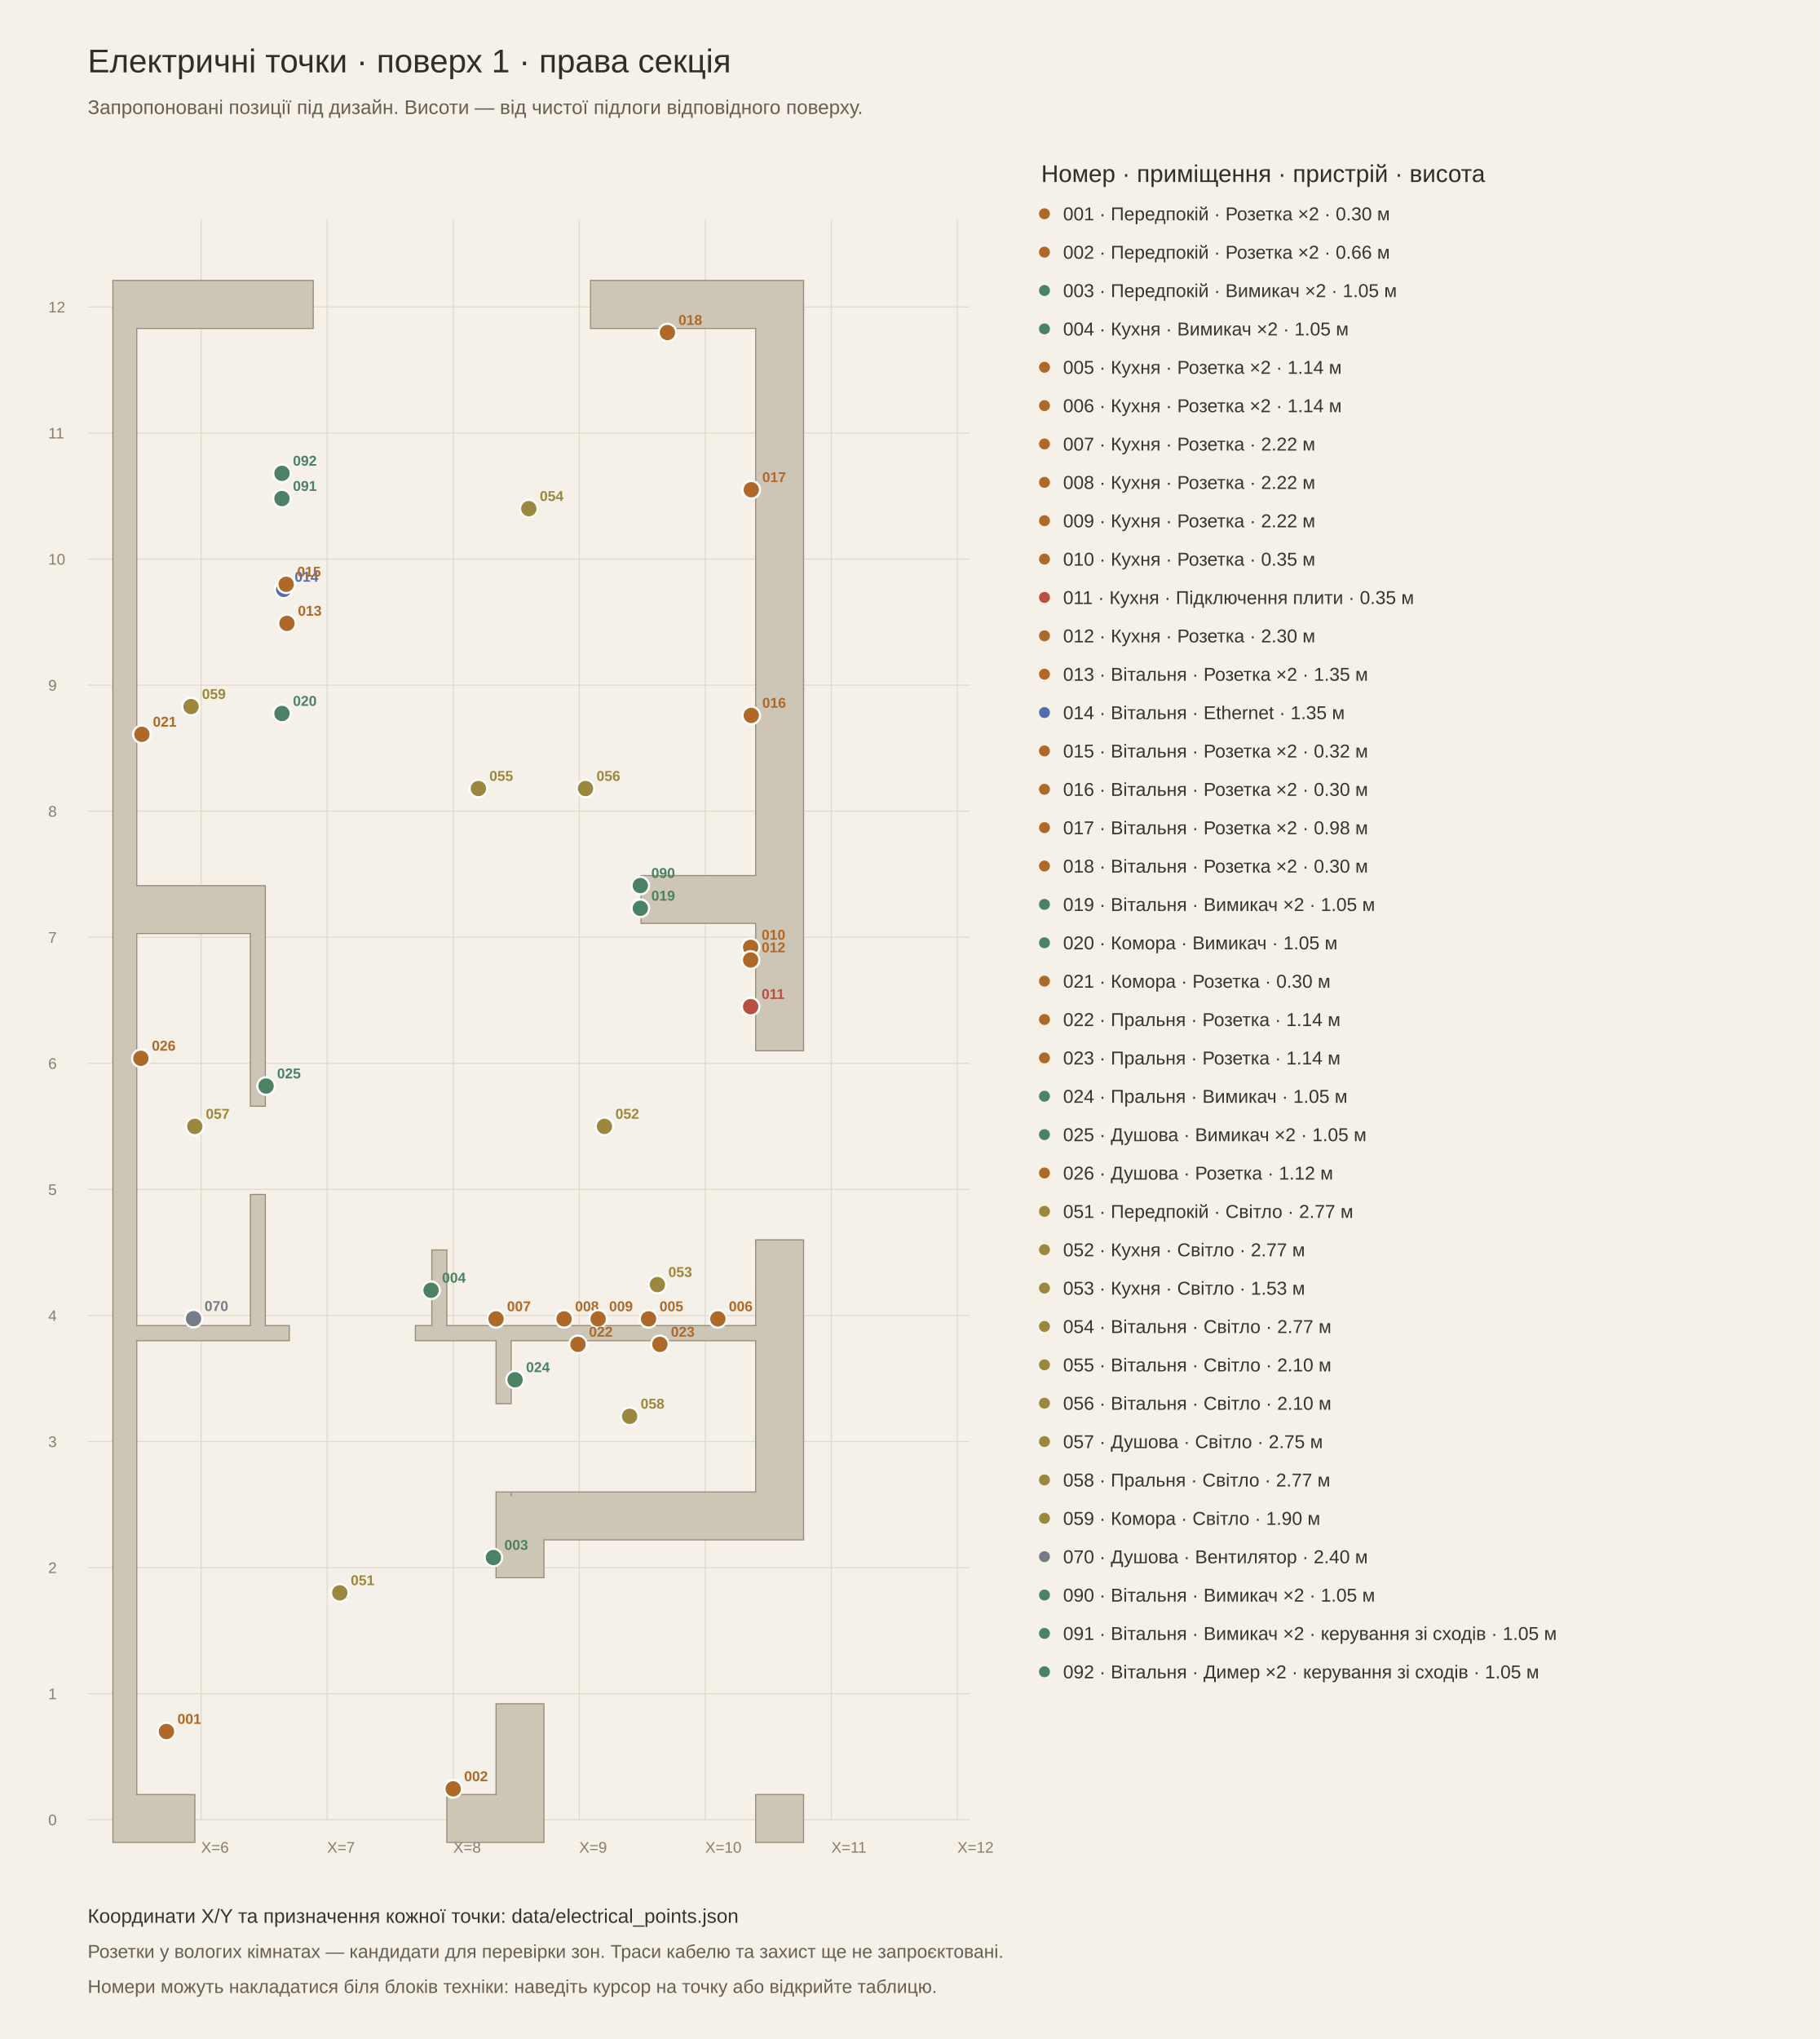
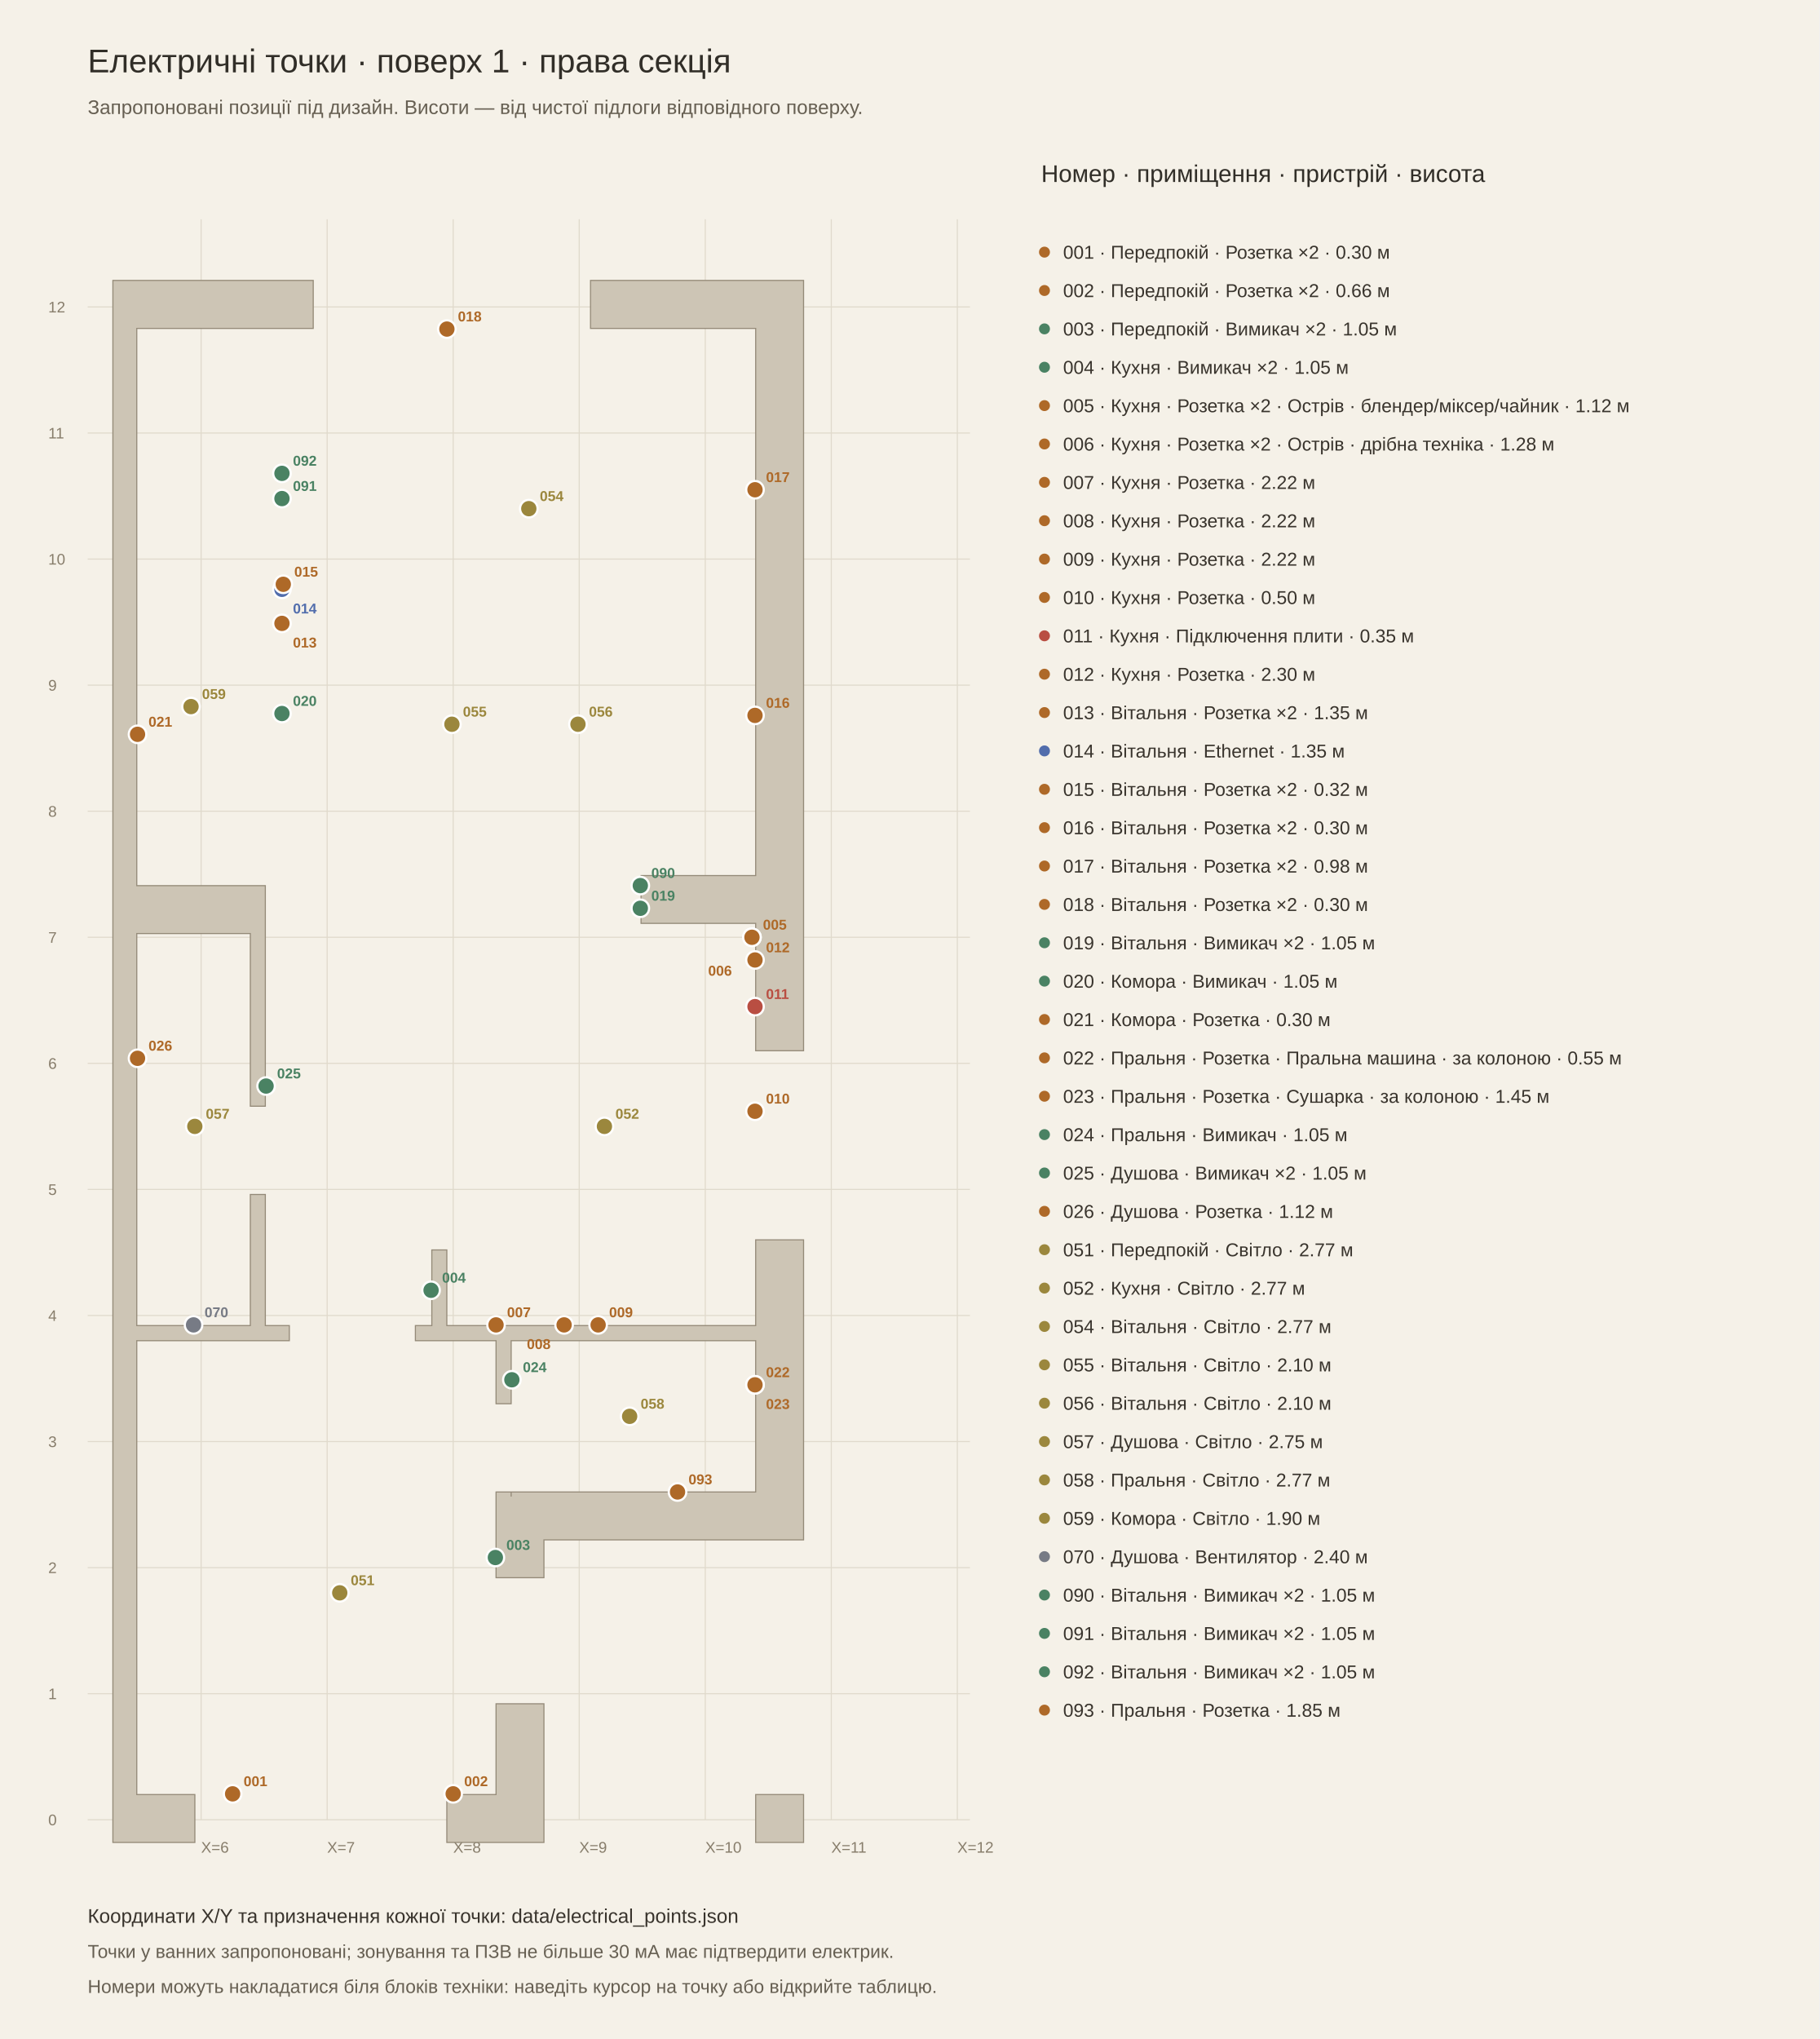
<svg xmlns="http://www.w3.org/2000/svg" width="1660" height="1860" viewBox="0 0 1660 1860">
  <rect width="1660" height="1860" fill="#f5f1e8" />
  <g font-family="Arial, sans-serif">
    <text x="80" y="66" font-size="30" fill="#312e28">Електричні точки · поверх 1 · права секція</text>
    <text x="80" y="104" font-size="18" fill="#665f52">Запропоновані позиції під дизайн. Висоти — від чистої підлоги відповідного поверху.</text>
    <path d="M80 1660 H885" stroke="#e0dacc" />
    <text x="44" y="1665" font-size="14" fill="#877d6b">0</text>
    <path d="M80 1545 H885" stroke="#e0dacc" />
    <text x="44" y="1550" font-size="14" fill="#877d6b">1</text>
    <path d="M80 1430 H885" stroke="#e0dacc" />
    <text x="44" y="1435" font-size="14" fill="#877d6b">2</text>
    <path d="M80 1315 H885" stroke="#e0dacc" />
    <text x="44" y="1320" font-size="14" fill="#877d6b">3</text>
    <path d="M80 1200 H885" stroke="#e0dacc" />
    <text x="44" y="1205" font-size="14" fill="#877d6b">4</text>
    <path d="M80 1085 H885" stroke="#e0dacc" />
    <text x="44" y="1090" font-size="14" fill="#877d6b">5</text>
    <path d="M80 970 H885" stroke="#e0dacc" />
    <text x="44" y="975" font-size="14" fill="#877d6b">6</text>
    <path d="M80 855 H885" stroke="#e0dacc" />
    <text x="44" y="860" font-size="14" fill="#877d6b">7</text>
    <path d="M80 740 H885" stroke="#e0dacc" />
    <text x="44" y="745" font-size="14" fill="#877d6b">8</text>
    <path d="M80 625 H885" stroke="#e0dacc" />
    <text x="44" y="630" font-size="14" fill="#877d6b">9</text>
    <path d="M80 510 H885" stroke="#e0dacc" />
    <text x="44" y="515" font-size="14" fill="#877d6b">10</text>
    <path d="M80 395 H885" stroke="#e0dacc" />
    <text x="44" y="400" font-size="14" fill="#877d6b">11</text>
    <path d="M80 280 H885" stroke="#e0dacc" />
    <text x="44" y="285" font-size="14" fill="#877d6b">12</text>
    <path d="M183.5 200 V1660" stroke="#e0dacc" />
    <text x="183.5" y="1690" font-size="14" fill="#877d6b">X=6</text>
    <path d="M298.5 200 V1660" stroke="#e0dacc" />
    <text x="298.5" y="1690" font-size="14" fill="#877d6b">X=7</text>
    <path d="M413.5 200 V1660" stroke="#e0dacc" />
    <text x="413.5" y="1690" font-size="14" fill="#877d6b">X=8</text>
    <path d="M528.5 200 V1660" stroke="#e0dacc" />
    <text x="528.5" y="1690" font-size="14" fill="#877d6b">X=9</text>
    <path d="M643.5 200 V1660" stroke="#e0dacc" />
    <text x="643.5" y="1690" font-size="14" fill="#877d6b">X=10</text>
    <path d="M758.5 200 V1660" stroke="#e0dacc" />
    <text x="758.5" y="1690" font-size="14" fill="#877d6b">X=11</text>
    <path d="M873.5 200 V1660" stroke="#e0dacc" />
    <text x="873.5" y="1690" font-size="14" fill="#877d6b">X=12</text>
    <polygon points="103.0,1680.7 124.8,1680.7 177.8,1680.7 177.8,1637.0 124.8,1637.0 124.8,1223.0 259.7,1223.0 264.0,1223.0 264.0,1209.8 264.0,1209.2 259.7,1209.2 242.1,1209.2 242.1,1093.9 242.1,1089.6 241.6,1089.6 228.4,1089.6 228.4,1093.9 228.4,1209.2 124.8,1209.2 124.8,851.6 228.4,851.6 228.4,1004.8 228.4,1009.1 241.6,1009.1 242.1,1009.1 242.1,1004.8 242.1,807.9 124.8,807.9 124.8,299.6 281.5,299.6 285.8,299.6 285.8,270.8 285.8,257.6 285.8,255.8 281.5,255.8 124.8,255.8 103.0,255.8" fill="#cdc5b5" stroke="#948a78" stroke-width="1" />
    <polygon points="689.5,958.5 733.2,958.5 733.2,255.8 538.8,255.8 538.8,299.6 689.5,299.6 689.5,798.7 584.9,798.7 584.9,842.3 689.5,842.3" fill="#cdc5b5" stroke="#948a78" stroke-width="1" />
    <polygon points="689.5,1131.0 689.5,1209.2 407.7,1209.2 407.7,1140.2 394.0,1140.2 394.0,1209.2 383.2,1209.2 379.0,1209.2 379.0,1209.8 379.0,1223.0 383.2,1223.0 452.6,1223.0 452.6,1276.2 452.6,1280.5 465.8,1280.5 466.4,1280.5 466.4,1276.2 466.4,1223.0 689.5,1223.0 689.5,1361.0 466.4,1361.0 466.4,1365.2 466.4,1361.0 465.8,1361.0 452.6,1361.0 452.6,1365.2 452.6,1434.9 452.6,1439.2 483.1,1439.2 496.3,1439.2 496.3,1434.9 496.3,1404.7 733.2,1404.7 733.2,1131.0" fill="#cdc5b5" stroke="#948a78" stroke-width="1" />
    <polygon points="407.7,1680.7 496.3,1680.7 496.3,1558.5 496.3,1554.2 483.1,1554.2 452.6,1554.2 452.6,1558.5 452.6,1637.0 407.7,1637.0" fill="#cdc5b5" stroke="#948a78" stroke-width="1" />
    <polygon points="689.5,1680.7 733.2,1680.7 733.2,1637.0 689.5,1637.0" fill="#cdc5b5" stroke="#948a78" stroke-width="1" />
-     <circle cx="151.875" cy="1579.5" r="8" fill="#ae6928" stroke="#fff" stroke-width="2" />
-     <text x="161.875" y="1572.5" font-size="13" font-weight="bold" fill="#ae6928">001</text>
-     <circle cx="413.5" cy="1631.825" r="8" fill="#ae6928" stroke="#fff" stroke-width="2" />
-     <text x="423.5" y="1624.825" font-size="13" font-weight="bold" fill="#ae6928">002</text>
-     <circle cx="450.185" cy="1420.8" r="8" fill="#4a8263" stroke="#fff" stroke-width="2" />
-     <text x="460.185" y="1413.8" font-size="13" font-weight="bold" fill="#4a8263">003</text>
+     <circle cx="212.25" cy="1636.367" r="8" fill="#ae6928" stroke="#fff" stroke-width="2" />
+     <circle cx="413.5" cy="1636.35" r="8" fill="#ae6928" stroke="#fff" stroke-width="2" />
+     <circle cx="451.991" cy="1420.8" r="8" fill="#4a8263" stroke="#fff" stroke-width="2" />
    <circle cx="393.317" cy="1177" r="8" fill="#4a8263" stroke="#fff" stroke-width="2" />
+     <circle cx="686.107" cy="855" r="8" fill="#ae6928" stroke="#fff" stroke-width="2" />
+     <circle cx="686.107" cy="855" r="8" fill="#ae6928" stroke="#fff" stroke-width="2" />
+     <circle cx="452.6" cy="1208.58" r="8" fill="#ae6928" stroke="#fff" stroke-width="2" />
+     <circle cx="514.7" cy="1208.58" r="8" fill="#ae6928" stroke="#fff" stroke-width="2" />
+     <circle cx="545.75" cy="1208.58" r="8" fill="#ae6928" stroke="#fff" stroke-width="2" />
+     <circle cx="688.879" cy="1013.7" r="8" fill="#ae6928" stroke="#fff" stroke-width="2" />
+     <circle cx="688.879" cy="918.25" r="8" fill="#b94e42" stroke="#fff" stroke-width="2" />
+     <circle cx="688.879" cy="875.7" r="8" fill="#ae6928" stroke="#fff" stroke-width="2" />
+     <circle cx="257.27" cy="568.65" r="8" fill="#ae6928" stroke="#fff" stroke-width="2" />
+     <circle cx="257.271" cy="537.6" r="8" fill="#516dac" stroke="#fff" stroke-width="2" />
+     <circle cx="258.472" cy="533" r="8" fill="#ae6928" stroke="#fff" stroke-width="2" />
+     <circle cx="688.879" cy="652.6" r="8" fill="#ae6928" stroke="#fff" stroke-width="2" />
+     <circle cx="688.879" cy="446.75" r="8" fill="#ae6928" stroke="#fff" stroke-width="2" />
+     <circle cx="407.75" cy="300.182" r="8" fill="#ae6928" stroke="#fff" stroke-width="2" />
+     <circle cx="584.24" cy="828.55" r="8" fill="#4a8263" stroke="#fff" stroke-width="2" />
+     <circle cx="257.272" cy="650.875" r="8" fill="#4a8263" stroke="#fff" stroke-width="2" />
+     <circle cx="125.481" cy="669.85" r="8" fill="#ae6928" stroke="#fff" stroke-width="2" />
+     <circle cx="688.879" cy="1263.25" r="8" fill="#ae6928" stroke="#fff" stroke-width="2" />
+     <circle cx="688.879" cy="1263.25" r="8" fill="#ae6928" stroke="#fff" stroke-width="2" />
+     <circle cx="467.045" cy="1258.65" r="8" fill="#4a8263" stroke="#fff" stroke-width="2" />
+     <circle cx="242.776" cy="990.7" r="8" fill="#4a8263" stroke="#fff" stroke-width="2" />
+     <circle cx="125.481" cy="965.4" r="8" fill="#ae6928" stroke="#fff" stroke-width="2" />
+     <circle cx="310" cy="1453" r="8" fill="#9b873d" stroke="#fff" stroke-width="2" />
+     <circle cx="551.5" cy="1027.5" r="8" fill="#9b873d" stroke="#fff" stroke-width="2" />
+     <circle cx="482.5" cy="464" r="8" fill="#9b873d" stroke="#fff" stroke-width="2" />
+     <circle cx="412.35" cy="660.65" r="8" fill="#9b873d" stroke="#fff" stroke-width="2" />
+     <circle cx="527.35" cy="660.65" r="8" fill="#9b873d" stroke="#fff" stroke-width="2" />
+     <circle cx="177.75" cy="1027.5" r="8" fill="#9b873d" stroke="#fff" stroke-width="2" />
+     <circle cx="574.5" cy="1292" r="8" fill="#9b873d" stroke="#fff" stroke-width="2" />
+     <circle cx="174.3" cy="644.55" r="8" fill="#9b873d" stroke="#fff" stroke-width="2" />
+     <circle cx="176.6" cy="1208.58" r="8" fill="#777b85" stroke="#fff" stroke-width="2" />
+     <circle cx="584.24" cy="807.85" r="8" fill="#4a8263" stroke="#fff" stroke-width="2" />
+     <circle cx="257.272" cy="454.8" r="8" fill="#4a8263" stroke="#fff" stroke-width="2" />
+     <circle cx="257.272" cy="431.8" r="8" fill="#4a8263" stroke="#fff" stroke-width="2" />
+     <circle cx="618.2" cy="1361" r="8" fill="#ae6928" stroke="#fff" stroke-width="2" />
+     <text x="222.25" y="1629.367" font-size="13" font-weight="bold" fill="#ae6928">001</text>
+     <text x="423.5" y="1629.35" font-size="13" font-weight="bold" fill="#ae6928">002</text>
+     <text x="461.991" y="1413.8" font-size="13" font-weight="bold" fill="#4a8263">003</text>
    <text x="403.317" y="1170" font-size="13" font-weight="bold" fill="#4a8263">004</text>
-     <circle cx="591.75" cy="1203.105" r="8" fill="#ae6928" stroke="#fff" stroke-width="2" />
-     <text x="601.75" y="1196.105" font-size="13" font-weight="bold" fill="#ae6928">005</text>
-     <circle cx="655.0" cy="1203.105" r="8" fill="#ae6928" stroke="#fff" stroke-width="2" />
-     <text x="665.0" y="1196.105" font-size="13" font-weight="bold" fill="#ae6928">006</text>
-     <circle cx="452.6" cy="1203.105" r="8" fill="#ae6928" stroke="#fff" stroke-width="2" />
-     <text x="462.6" y="1196.105" font-size="13" font-weight="bold" fill="#ae6928">007</text>
-     <circle cx="514.7" cy="1203.105" r="8" fill="#ae6928" stroke="#fff" stroke-width="2" />
-     <text x="524.7" y="1196.105" font-size="13" font-weight="bold" fill="#ae6928">008</text>
-     <circle cx="545.75" cy="1203.105" r="8" fill="#ae6928" stroke="#fff" stroke-width="2" />
-     <text x="555.75" y="1196.105" font-size="13" font-weight="bold" fill="#ae6928">009</text>
-     <circle cx="684.9" cy="864.2" r="8" fill="#ae6928" stroke="#fff" stroke-width="2" />
-     <text x="694.9" y="857.2" font-size="13" font-weight="bold" fill="#ae6928">010</text>
-     <circle cx="684.9" cy="918.25" r="8" fill="#b94e42" stroke="#fff" stroke-width="2" />
-     <text x="694.9" y="911.25" font-size="13" font-weight="bold" fill="#b94e42">011</text>
-     <circle cx="684.9" cy="875.7" r="8" fill="#ae6928" stroke="#fff" stroke-width="2" />
-     <text x="694.9" y="868.7" font-size="13" font-weight="bold" fill="#ae6928">012</text>
-     <circle cx="261.815" cy="568.65" r="8" fill="#ae6928" stroke="#fff" stroke-width="2" />
-     <text x="271.815" y="561.65" font-size="13" font-weight="bold" fill="#ae6928">013</text>
-     <circle cx="258.871" cy="537.6" r="8" fill="#516dac" stroke="#fff" stroke-width="2" />
-     <text x="268.871" y="530.6" font-size="13" font-weight="bold" fill="#516dac">014</text>
-     <circle cx="261.125" cy="533.0" r="8" fill="#ae6928" stroke="#fff" stroke-width="2" />
-     <text x="271.125" y="526.0" font-size="13" font-weight="bold" fill="#ae6928">015</text>
-     <circle cx="685.475" cy="652.6" r="8" fill="#ae6928" stroke="#fff" stroke-width="2" />
-     <text x="695.475" y="645.6" font-size="13" font-weight="bold" fill="#ae6928">016</text>
-     <circle cx="685.475" cy="446.75" r="8" fill="#ae6928" stroke="#fff" stroke-width="2" />
-     <text x="695.475" y="439.75" font-size="13" font-weight="bold" fill="#ae6928">017</text>
-     <circle cx="609.0" cy="303.345" r="8" fill="#ae6928" stroke="#fff" stroke-width="2" />
-     <text x="619.0" y="296.345" font-size="13" font-weight="bold" fill="#ae6928">018</text>
-     <circle cx="584.24" cy="828.55" r="8" fill="#4a8263" stroke="#fff" stroke-width="2" />
+     <text x="696.107" y="848" font-size="13" font-weight="bold" fill="#ae6928">005</text>
+     <text x="646.107" y="890" font-size="13" font-weight="bold" fill="#ae6928">006</text>
+     <text x="462.6" y="1201.58" font-size="13" font-weight="bold" fill="#ae6928">007</text>
+     <text x="480.7" y="1230.58" font-size="13" font-weight="bold" fill="#ae6928">008</text>
+     <text x="555.75" y="1201.58" font-size="13" font-weight="bold" fill="#ae6928">009</text>
+     <text x="698.879" y="1006.7" font-size="13" font-weight="bold" fill="#ae6928">010</text>
+     <text x="698.879" y="911.25" font-size="13" font-weight="bold" fill="#b94e42">011</text>
+     <text x="698.879" y="868.7" font-size="13" font-weight="bold" fill="#ae6928">012</text>
+     <text x="267.27" y="590.65" font-size="13" font-weight="bold" fill="#ae6928">013</text>
+     <text x="267.271" y="559.6" font-size="13" font-weight="bold" fill="#516dac">014</text>
+     <text x="268.472" y="526" font-size="13" font-weight="bold" fill="#ae6928">015</text>
+     <text x="698.879" y="645.6" font-size="13" font-weight="bold" fill="#ae6928">016</text>
+     <text x="698.879" y="439.75" font-size="13" font-weight="bold" fill="#ae6928">017</text>
+     <text x="417.75" y="293.182" font-size="13" font-weight="bold" fill="#ae6928">018</text>
    <text x="594.24" y="821.55" font-size="13" font-weight="bold" fill="#4a8263">019</text>
-     <circle cx="257.272" cy="650.875" r="8" fill="#4a8263" stroke="#fff" stroke-width="2" />
    <text x="267.272" y="643.875" font-size="13" font-weight="bold" fill="#4a8263">020</text>
-     <circle cx="129.45" cy="669.85" r="8" fill="#ae6928" stroke="#fff" stroke-width="2" />
-     <text x="139.45" y="662.85" font-size="13" font-weight="bold" fill="#ae6928">021</text>
-     <circle cx="527.35" cy="1226.335" r="8" fill="#ae6928" stroke="#fff" stroke-width="2" />
-     <text x="537.35" y="1219.335" font-size="13" font-weight="bold" fill="#ae6928">022</text>
-     <circle cx="602.1" cy="1226.335" r="8" fill="#ae6928" stroke="#fff" stroke-width="2" />
-     <text x="612.1" y="1219.335" font-size="13" font-weight="bold" fill="#ae6928">023</text>
-     <circle cx="469.965" cy="1258.65" r="8" fill="#4a8263" stroke="#fff" stroke-width="2" />
-     <text x="479.965" y="1251.65" font-size="13" font-weight="bold" fill="#4a8263">024</text>
-     <circle cx="242.776" cy="990.7" r="8" fill="#4a8263" stroke="#fff" stroke-width="2" />
+     <text x="135.481" y="662.85" font-size="13" font-weight="bold" fill="#ae6928">021</text>
+     <text x="698.879" y="1256.25" font-size="13" font-weight="bold" fill="#ae6928">022</text>
+     <text x="698.879" y="1285.25" font-size="13" font-weight="bold" fill="#ae6928">023</text>
+     <text x="477.045" y="1251.65" font-size="13" font-weight="bold" fill="#4a8263">024</text>
    <text x="252.776" y="983.7" font-size="13" font-weight="bold" fill="#4a8263">025</text>
-     <circle cx="128.53" cy="965.4" r="8" fill="#ae6928" stroke="#fff" stroke-width="2" />
-     <text x="138.53" y="958.4" font-size="13" font-weight="bold" fill="#ae6928">026</text>
-     <circle cx="310.0" cy="1453.0" r="8" fill="#9b873d" stroke="#fff" stroke-width="2" />
-     <text x="320.0" y="1446.0" font-size="13" font-weight="bold" fill="#9b873d">051</text>
-     <circle cx="551.5" cy="1027.5" r="8" fill="#9b873d" stroke="#fff" stroke-width="2" />
+     <text x="135.481" y="958.4" font-size="13" font-weight="bold" fill="#ae6928">026</text>
+     <text x="320" y="1446" font-size="13" font-weight="bold" fill="#9b873d">051</text>
    <text x="561.5" y="1020.5" font-size="13" font-weight="bold" fill="#9b873d">052</text>
-     <circle cx="599.8" cy="1171.825" r="8" fill="#9b873d" stroke="#fff" stroke-width="2" />
-     <text x="609.8" y="1164.825" font-size="13" font-weight="bold" fill="#9b873d">053</text>
-     <circle cx="482.5" cy="464.0" r="8" fill="#9b873d" stroke="#fff" stroke-width="2" />
-     <text x="492.5" y="457.0" font-size="13" font-weight="bold" fill="#9b873d">054</text>
-     <circle cx="436.5" cy="719.3" r="8" fill="#9b873d" stroke="#fff" stroke-width="2" />
-     <text x="446.5" y="712.3" font-size="13" font-weight="bold" fill="#9b873d">055</text>
-     <circle cx="534.25" cy="719.3" r="8" fill="#9b873d" stroke="#fff" stroke-width="2" />
-     <text x="544.25" y="712.3" font-size="13" font-weight="bold" fill="#9b873d">056</text>
-     <circle cx="177.75" cy="1027.5" r="8" fill="#9b873d" stroke="#fff" stroke-width="2" />
+     <text x="492.5" y="457" font-size="13" font-weight="bold" fill="#9b873d">054</text>
+     <text x="422.35" y="653.65" font-size="13" font-weight="bold" fill="#9b873d">055</text>
+     <text x="537.35" y="653.65" font-size="13" font-weight="bold" fill="#9b873d">056</text>
    <text x="187.75" y="1020.5" font-size="13" font-weight="bold" fill="#9b873d">057</text>
-     <circle cx="574.5" cy="1292.0" r="8" fill="#9b873d" stroke="#fff" stroke-width="2" />
-     <text x="584.5" y="1285.0" font-size="13" font-weight="bold" fill="#9b873d">058</text>
-     <circle cx="174.3" cy="644.55" r="8" fill="#9b873d" stroke="#fff" stroke-width="2" />
+     <text x="584.5" y="1285" font-size="13" font-weight="bold" fill="#9b873d">058</text>
    <text x="184.3" y="637.55" font-size="13" font-weight="bold" fill="#9b873d">059</text>
-     <circle cx="176.6" cy="1202.875" r="8" fill="#777b85" stroke="#fff" stroke-width="2" />
-     <text x="186.6" y="1195.875" font-size="13" font-weight="bold" fill="#777b85">070</text>
+     <text x="186.6" y="1201.58" font-size="13" font-weight="bold" fill="#777b85">070</text>
+     <text x="594.24" y="800.85" font-size="13" font-weight="bold" fill="#4a8263">090</text>
+     <text x="267.272" y="447.8" font-size="13" font-weight="bold" fill="#4a8263">091</text>
+     <text x="267.272" y="424.8" font-size="13" font-weight="bold" fill="#4a8263">092</text>
+     <text x="628.2" y="1354" font-size="13" font-weight="bold" fill="#ae6928">093</text>
    <text x="950" y="166" font-size="22" fill="#312e28">Номер · приміщення · пристрій · висота</text>
-     <circle cx="584.24" cy="807.85" r="8" fill="#4a8263" stroke="#fff" stroke-width="2" />
-     <text x="594.24" y="800.85" font-size="13" font-weight="bold" fill="#4a8263">090</text>
-     <circle cx="257.272" cy="454.8" r="8" fill="#4a8263" stroke="#fff" stroke-width="2" />
-     <text x="267.272" y="447.8" font-size="13" font-weight="bold" fill="#4a8263">091</text>
-     <circle cx="257.272" cy="431.8" r="8" fill="#4a8263" stroke="#fff" stroke-width="2" />
-     <text x="267.272" y="424.8" font-size="13" font-weight="bold" fill="#4a8263">092</text>
-     <circle cx="953" cy="195" r="5" fill="#ae6928" />
-     <text x="970" y="201" font-size="17" fill="#39342d">001 · Передпокій · Розетка ×2 · 0.30 м</text>
    <circle cx="953" cy="230" r="5" fill="#ae6928" />
-     <text x="970" y="236" font-size="17" fill="#39342d">002 · Передпокій · Розетка ×2 · 0.66 м</text>
-     <circle cx="953" cy="265" r="5" fill="#4a8263" />
-     <text x="970" y="271" font-size="17" fill="#39342d">003 · Передпокій · Вимикач ×2 · 1.05 м</text>
+     <text x="970" y="236" font-size="17" fill="#39342d">001 · Передпокій · Розетка ×2 · 0.30 м</text>
+     <circle cx="953" cy="265" r="5" fill="#ae6928" />
+     <text x="970" y="271" font-size="17" fill="#39342d">002 · Передпокій · Розетка ×2 · 0.66 м</text>
    <circle cx="953" cy="300" r="5" fill="#4a8263" />
-     <text x="970" y="306" font-size="17" fill="#39342d">004 · Кухня · Вимикач ×2 · 1.05 м</text>
-     <circle cx="953" cy="335" r="5" fill="#ae6928" />
-     <text x="970" y="341" font-size="17" fill="#39342d">005 · Кухня · Розетка ×2 · 1.14 м</text>
+     <text x="970" y="306" font-size="17" fill="#39342d">003 · Передпокій · Вимикач ×2 · 1.05 м</text>
+     <circle cx="953" cy="335" r="5" fill="#4a8263" />
+     <text x="970" y="341" font-size="17" fill="#39342d">004 · Кухня · Вимикач ×2 · 1.05 м</text>
    <circle cx="953" cy="370" r="5" fill="#ae6928" />
-     <text x="970" y="376" font-size="17" fill="#39342d">006 · Кухня · Розетка ×2 · 1.14 м</text>
+     <text x="970" y="376" font-size="17" fill="#39342d">005 · Кухня · Розетка ×2 · Острів · блендер/міксер/чайник · 1.12 м</text>
    <circle cx="953" cy="405" r="5" fill="#ae6928" />
-     <text x="970" y="411" font-size="17" fill="#39342d">007 · Кухня · Розетка · 2.22 м</text>
+     <text x="970" y="411" font-size="17" fill="#39342d">006 · Кухня · Розетка ×2 · Острів · дрібна техніка · 1.28 м</text>
    <circle cx="953" cy="440" r="5" fill="#ae6928" />
-     <text x="970" y="446" font-size="17" fill="#39342d">008 · Кухня · Розетка · 2.22 м</text>
+     <text x="970" y="446" font-size="17" fill="#39342d">007 · Кухня · Розетка · 2.22 м</text>
    <circle cx="953" cy="475" r="5" fill="#ae6928" />
-     <text x="970" y="481" font-size="17" fill="#39342d">009 · Кухня · Розетка · 2.22 м</text>
+     <text x="970" y="481" font-size="17" fill="#39342d">008 · Кухня · Розетка · 2.22 м</text>
    <circle cx="953" cy="510" r="5" fill="#ae6928" />
-     <text x="970" y="516" font-size="17" fill="#39342d">010 · Кухня · Розетка · 0.35 м</text>
-     <circle cx="953" cy="545" r="5" fill="#b94e42" />
-     <text x="970" y="551" font-size="17" fill="#39342d">011 · Кухня · Підключення плити · 0.35 м</text>
-     <circle cx="953" cy="580" r="5" fill="#ae6928" />
-     <text x="970" y="586" font-size="17" fill="#39342d">012 · Кухня · Розетка · 2.30 м</text>
+     <text x="970" y="516" font-size="17" fill="#39342d">009 · Кухня · Розетка · 2.22 м</text>
+     <circle cx="953" cy="545" r="5" fill="#ae6928" />
+     <text x="970" y="551" font-size="17" fill="#39342d">010 · Кухня · Розетка · 0.50 м</text>
+     <circle cx="953" cy="580" r="5" fill="#b94e42" />
+     <text x="970" y="586" font-size="17" fill="#39342d">011 · Кухня · Підключення плити · 0.35 м</text>
    <circle cx="953" cy="615" r="5" fill="#ae6928" />
-     <text x="970" y="621" font-size="17" fill="#39342d">013 · Вітальня · Розетка ×2 · 1.35 м</text>
-     <circle cx="953" cy="650" r="5" fill="#516dac" />
-     <text x="970" y="656" font-size="17" fill="#39342d">014 · Вітальня · Ethernet · 1.35 м</text>
-     <circle cx="953" cy="685" r="5" fill="#ae6928" />
-     <text x="970" y="691" font-size="17" fill="#39342d">015 · Вітальня · Розетка ×2 · 0.32 м</text>
+     <text x="970" y="621" font-size="17" fill="#39342d">012 · Кухня · Розетка · 2.30 м</text>
+     <circle cx="953" cy="650" r="5" fill="#ae6928" />
+     <text x="970" y="656" font-size="17" fill="#39342d">013 · Вітальня · Розетка ×2 · 1.35 м</text>
+     <circle cx="953" cy="685" r="5" fill="#516dac" />
+     <text x="970" y="691" font-size="17" fill="#39342d">014 · Вітальня · Ethernet · 1.35 м</text>
    <circle cx="953" cy="720" r="5" fill="#ae6928" />
-     <text x="970" y="726" font-size="17" fill="#39342d">016 · Вітальня · Розетка ×2 · 0.30 м</text>
+     <text x="970" y="726" font-size="17" fill="#39342d">015 · Вітальня · Розетка ×2 · 0.32 м</text>
    <circle cx="953" cy="755" r="5" fill="#ae6928" />
-     <text x="970" y="761" font-size="17" fill="#39342d">017 · Вітальня · Розетка ×2 · 0.98 м</text>
+     <text x="970" y="761" font-size="17" fill="#39342d">016 · Вітальня · Розетка ×2 · 0.30 м</text>
    <circle cx="953" cy="790" r="5" fill="#ae6928" />
-     <text x="970" y="796" font-size="17" fill="#39342d">018 · Вітальня · Розетка ×2 · 0.30 м</text>
-     <circle cx="953" cy="825" r="5" fill="#4a8263" />
-     <text x="970" y="831" font-size="17" fill="#39342d">019 · Вітальня · Вимикач ×2 · 1.05 м</text>
+     <text x="970" y="796" font-size="17" fill="#39342d">017 · Вітальня · Розетка ×2 · 0.98 м</text>
+     <circle cx="953" cy="825" r="5" fill="#ae6928" />
+     <text x="970" y="831" font-size="17" fill="#39342d">018 · Вітальня · Розетка ×2 · 0.30 м</text>
    <circle cx="953" cy="860" r="5" fill="#4a8263" />
-     <text x="970" y="866" font-size="17" fill="#39342d">020 · Комора · Вимикач · 1.05 м</text>
-     <circle cx="953" cy="895" r="5" fill="#ae6928" />
-     <text x="970" y="901" font-size="17" fill="#39342d">021 · Комора · Розетка · 0.30 м</text>
+     <text x="970" y="866" font-size="17" fill="#39342d">019 · Вітальня · Вимикач ×2 · 1.05 м</text>
+     <circle cx="953" cy="895" r="5" fill="#4a8263" />
+     <text x="970" y="901" font-size="17" fill="#39342d">020 · Комора · Вимикач · 1.05 м</text>
    <circle cx="953" cy="930" r="5" fill="#ae6928" />
-     <text x="970" y="936" font-size="17" fill="#39342d">022 · Пральня · Розетка · 1.14 м</text>
+     <text x="970" y="936" font-size="17" fill="#39342d">021 · Комора · Розетка · 0.30 м</text>
    <circle cx="953" cy="965" r="5" fill="#ae6928" />
-     <text x="970" y="971" font-size="17" fill="#39342d">023 · Пральня · Розетка · 1.14 м</text>
-     <circle cx="953" cy="1000" r="5" fill="#4a8263" />
-     <text x="970" y="1006" font-size="17" fill="#39342d">024 · Пральня · Вимикач · 1.05 м</text>
+     <text x="970" y="971" font-size="17" fill="#39342d">022 · Пральня · Розетка · Пральна машина · за колоною · 0.55 м</text>
+     <circle cx="953" cy="1000" r="5" fill="#ae6928" />
+     <text x="970" y="1006" font-size="17" fill="#39342d">023 · Пральня · Розетка · Сушарка · за колоною · 1.45 м</text>
    <circle cx="953" cy="1035" r="5" fill="#4a8263" />
-     <text x="970" y="1041" font-size="17" fill="#39342d">025 · Душова · Вимикач ×2 · 1.05 м</text>
-     <circle cx="953" cy="1070" r="5" fill="#ae6928" />
-     <text x="970" y="1076" font-size="17" fill="#39342d">026 · Душова · Розетка · 1.12 м</text>
-     <circle cx="953" cy="1105" r="5" fill="#9b873d" />
-     <text x="970" y="1111" font-size="17" fill="#39342d">051 · Передпокій · Світло · 2.77 м</text>
+     <text x="970" y="1041" font-size="17" fill="#39342d">024 · Пральня · Вимикач · 1.05 м</text>
+     <circle cx="953" cy="1070" r="5" fill="#4a8263" />
+     <text x="970" y="1076" font-size="17" fill="#39342d">025 · Душова · Вимикач ×2 · 1.05 м</text>
+     <circle cx="953" cy="1105" r="5" fill="#ae6928" />
+     <text x="970" y="1111" font-size="17" fill="#39342d">026 · Душова · Розетка · 1.12 м</text>
    <circle cx="953" cy="1140" r="5" fill="#9b873d" />
-     <text x="970" y="1146" font-size="17" fill="#39342d">052 · Кухня · Світло · 2.77 м</text>
+     <text x="970" y="1146" font-size="17" fill="#39342d">051 · Передпокій · Світло · 2.77 м</text>
    <circle cx="953" cy="1175" r="5" fill="#9b873d" />
-     <text x="970" y="1181" font-size="17" fill="#39342d">053 · Кухня · Світло · 1.53 м</text>
+     <text x="970" y="1181" font-size="17" fill="#39342d">052 · Кухня · Світло · 2.77 м</text>
    <circle cx="953" cy="1210" r="5" fill="#9b873d" />
    <text x="970" y="1216" font-size="17" fill="#39342d">054 · Вітальня · Світло · 2.77 м</text>
    <circle cx="953" cy="1245" r="5" fill="#9b873d" />
    <text x="970" y="1251" font-size="17" fill="#39342d">055 · Вітальня · Світло · 2.10 м</text>
    <circle cx="953" cy="1280" r="5" fill="#9b873d" />
    <text x="970" y="1286" font-size="17" fill="#39342d">056 · Вітальня · Світло · 2.10 м</text>
    <circle cx="953" cy="1315" r="5" fill="#9b873d" />
    <text x="970" y="1321" font-size="17" fill="#39342d">057 · Душова · Світло · 2.75 м</text>
    <circle cx="953" cy="1350" r="5" fill="#9b873d" />
    <text x="970" y="1356" font-size="17" fill="#39342d">058 · Пральня · Світло · 2.77 м</text>
    <circle cx="953" cy="1385" r="5" fill="#9b873d" />
    <text x="970" y="1391" font-size="17" fill="#39342d">059 · Комора · Світло · 1.90 м</text>
    <circle cx="953" cy="1420" r="5" fill="#777b85" />
    <text x="970" y="1426" font-size="17" fill="#39342d">070 · Душова · Вентилятор · 2.40 м</text>
    <circle cx="953" cy="1455" r="5" fill="#4a8263" />
    <text x="970" y="1461" font-size="17" fill="#39342d">090 · Вітальня · Вимикач ×2 · 1.05 м</text>
    <circle cx="953" cy="1490" r="5" fill="#4a8263" />
-     <text x="970" y="1496" font-size="17" fill="#39342d">091 · Вітальня · Вимикач ×2 · керування зі сходів · 1.05 м</text>
+     <text x="970" y="1496" font-size="17" fill="#39342d">091 · Вітальня · Вимикач ×2 · 1.05 м</text>
    <circle cx="953" cy="1525" r="5" fill="#4a8263" />
-     <text x="970" y="1531" font-size="17" fill="#39342d">092 · Вітальня · Димер ×2 · керування зі сходів · 1.05 м</text>
+     <text x="970" y="1531" font-size="17" fill="#39342d">092 · Вітальня · Вимикач ×2 · 1.05 м</text>
+     <circle cx="953" cy="1560" r="5" fill="#ae6928" />
+     <text x="970" y="1566" font-size="17" fill="#39342d">093 · Пральня · Розетка · 1.85 м</text>
    <text x="80" y="1754" font-size="18" fill="#39342d">Координати X/Y та призначення кожної точки: data/electrical_points.json</text>
-     <text x="80" y="1786" font-size="17" fill="#665f52">Розетки у вологих кімнатах — кандидати для перевірки зон. Траси кабелю та захист ще не запроєктовані.</text>
+     <text x="80" y="1786" font-size="17" fill="#665f52">Точки у ванних запропоновані; зонування та ПЗВ не більше 30 мА має підтвердити електрик.</text>
    <text x="80" y="1818" font-size="17" fill="#665f52">Номери можуть накладатися біля блоків техніки: наведіть курсор на точку або відкрийте таблицю.</text>
  </g>
</svg>
